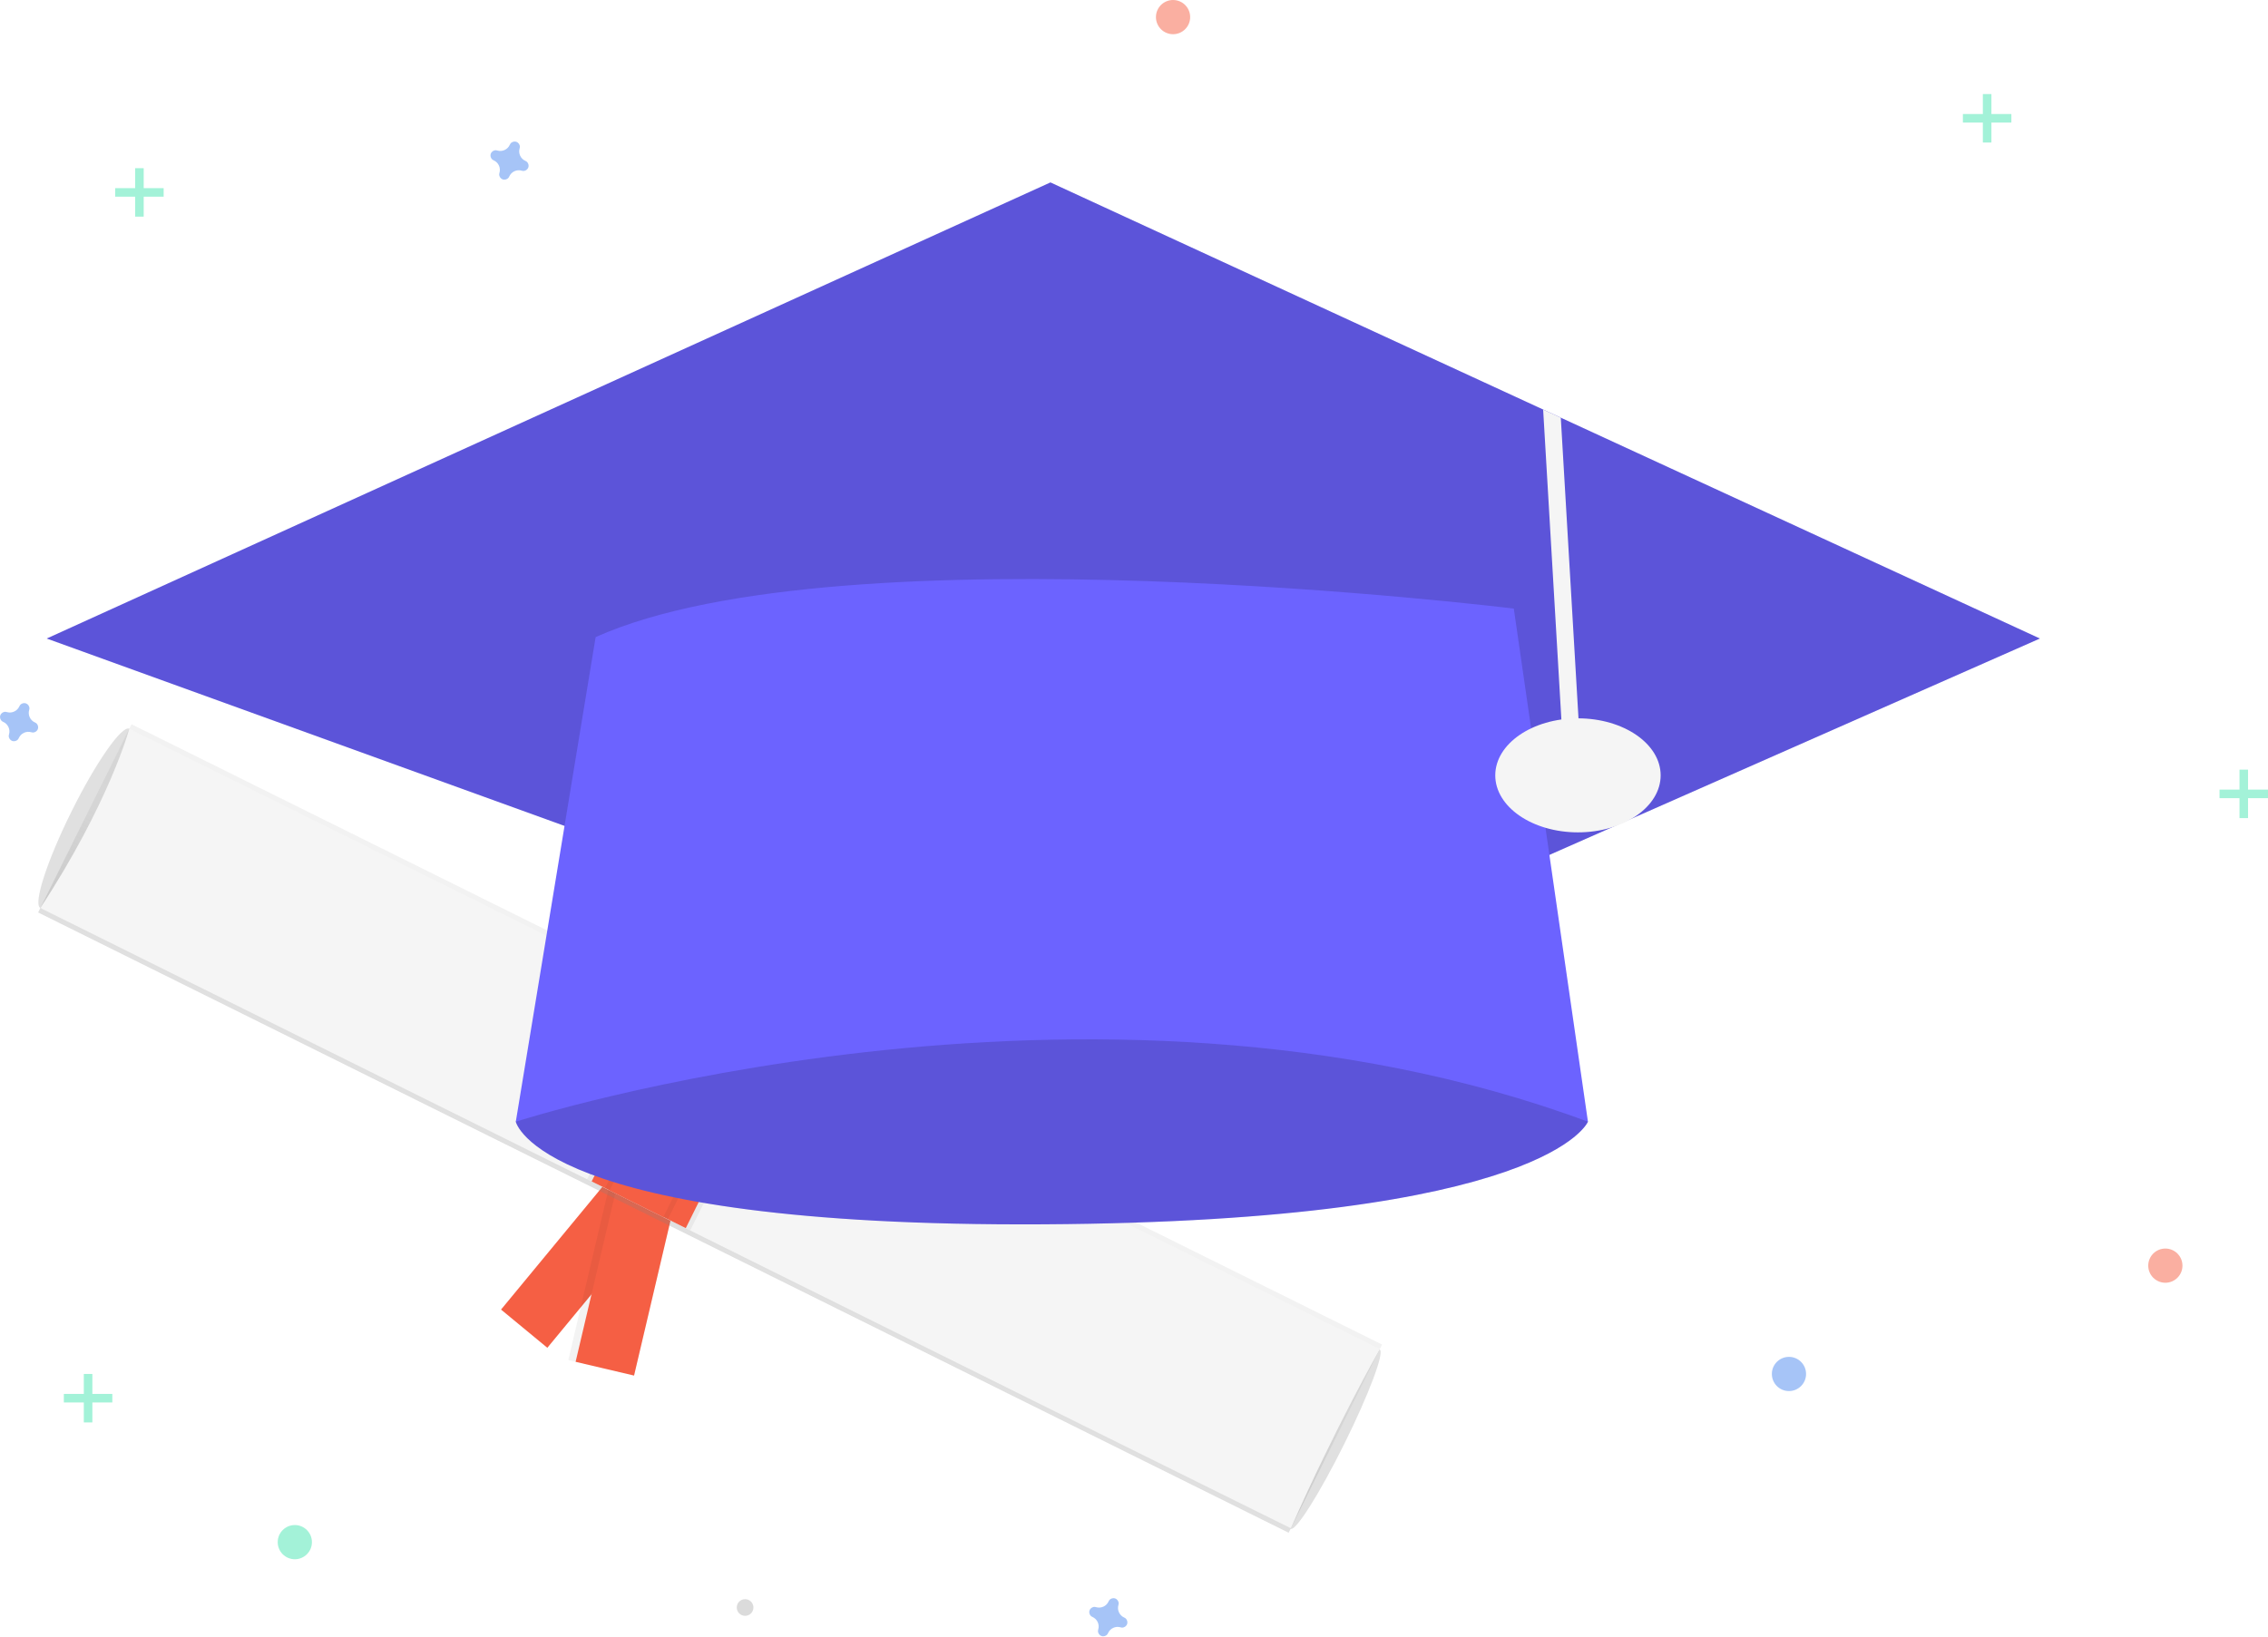
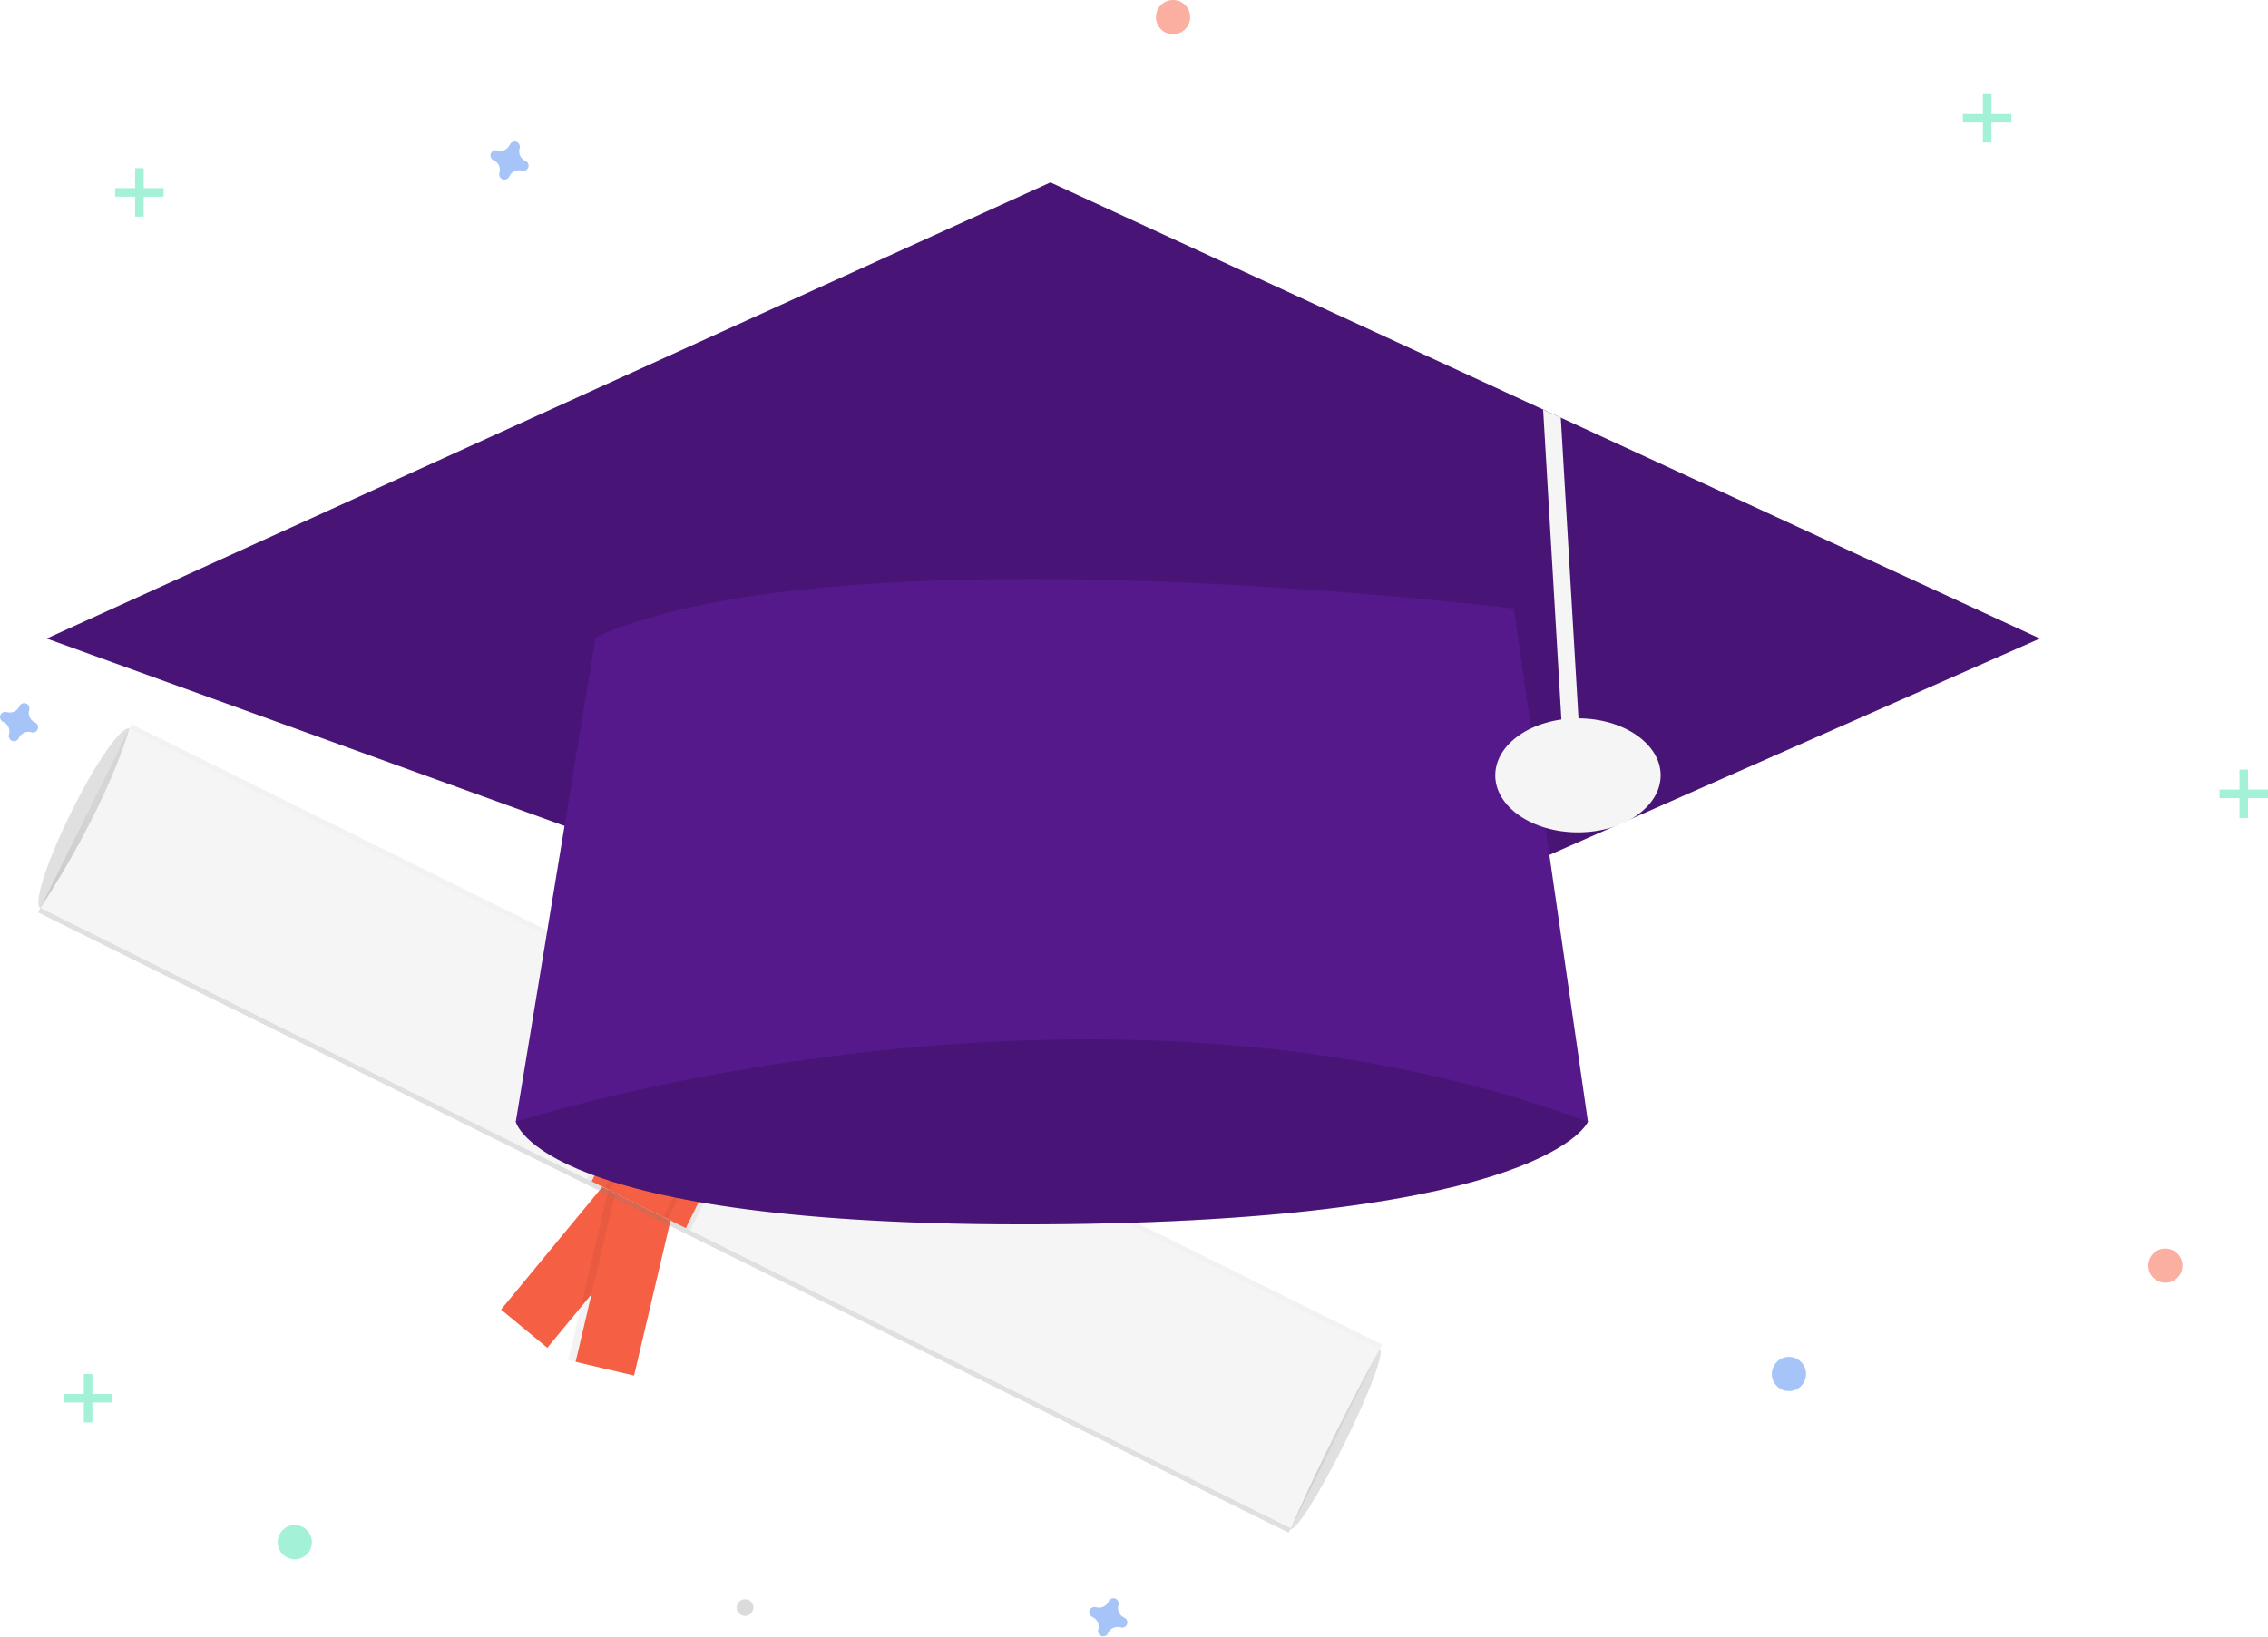
<svg xmlns="http://www.w3.org/2000/svg" id="eb113788-f1f1-4c1f-be62-f1d0ea2e1eb6" data-name="Layer 1" width="795.394" height="574.038" viewBox="0 0 795.394 574.038">
  <defs>
    <linearGradient id="b2a81085-935f-40be-bb27-75940df8c338" x1="-450.79" y1="2803.047" x2="-450.79" y2="2729.348" gradientTransform="translate(3217.533 1009.658) rotate(90)" gradientUnits="userSpaceOnUse">
      <stop offset="0" stop-color="gray" stop-opacity="0.25" />
      <stop offset="0.535" stop-color="gray" stop-opacity="0.12" />
      <stop offset="1" stop-color="gray" stop-opacity="0.1" />
    </linearGradient>
  </defs>
  <ellipse cx="232.058" cy="450.069" rx="35.095" ry="5.264" transform="translate(-476.5567 294.9237) rotate(-63.61079)" fill="#e0e0e0" />
  <ellipse cx="670.577" cy="667.856" rx="35.095" ry="3.577" transform="translate(-428.0369 808.7355) rotate(-63.61079)" fill="#e0e0e0" />
  <rect x="397.953" y="566.935" width="21.057" height="70.19" transform="translate(274.5207 -285.2623) rotate(39.54732)" fill="#f55f44" />
  <rect x="409.325" y="573.566" width="23.692" height="70.19" transform="translate(489.5496 1134.581) rotate(-166.7689)" opacity="0.05" />
  <rect x="411.926" y="573.868" width="21.057" height="70.19" transform="translate(492.0121 1135.47) rotate(-166.7689)" fill="#f55f44" />
  <rect x="414.486" y="314.082" width="73.699" height="489.572" transform="translate(-452.2022 551.7936) rotate(-63.61079)" fill="url(#b2a81085-935f-40be-bb27-75940df8c338)" />
  <path d="M655.016,699.105c-8.584-4.118-444.844-220.718-438.556-217.598,24.214-36.957,31.197-62.875,31.197-62.875l438.556,217.598S670.811,663.259,655.016,699.105Z" transform="translate(-202.3028 -162.981)" fill="#f5f5f5" />
  <rect x="421.725" y="519.094" width="40.359" height="70.19" transform="translate(90.06389 -301.6438) rotate(26.38921)" opacity="0.05" />
  <rect x="423.48" y="519.094" width="36.849" height="70.19" transform="translate(90.06389 -301.6438) rotate(26.38921)" fill="#f55f44" />
  <rect x="428.835" y="518.704" width="24.566" height="70.19" transform="translate(89.80867 -301.3351) rotate(26.38921)" opacity="0.05" />
  <rect x="430.59" y="518.704" width="21.057" height="70.19" transform="translate(89.80867 -301.3351) rotate(26.38921)" fill="#f55f44" />
  <circle cx="261.306" cy="563.925" r="2.926" fill="#dbdbdb" />
  <g opacity="0.5">
    <rect x="29.394" y="482" width="3" height="17" fill="#47e6b1" />
    <rect x="231.697" y="644.981" width="3" height="17" transform="translate(684.3753 257.3028) rotate(90)" fill="#47e6b1" />
  </g>
  <g opacity="0.5">
    <rect x="785.394" y="270" width="3" height="17" fill="#47e6b1" />
    <rect x="987.697" y="432.981" width="3" height="17" transform="translate(1228.375 -710.6972) rotate(90)" fill="#47e6b1" />
  </g>
  <g opacity="0.5">
    <rect x="47.394" y="59" width="3" height="17" fill="#47e6b1" />
    <rect x="249.697" y="221.981" width="3" height="17" transform="translate(279.3753 -183.6972) rotate(90)" fill="#47e6b1" />
  </g>
  <g opacity="0.5">
    <rect x="695.394" y="33" width="3" height="17" fill="#47e6b1" />
    <rect x="897.697" y="195.981" width="3" height="17" transform="translate(901.3753 -857.6972) rotate(90)" fill="#47e6b1" />
  </g>
  <path d="M214.593,416.437a3.675,3.675,0,0,1-2.047-4.441,1.766,1.766,0,0,0,.08-.408h0a1.843,1.843,0,0,0-3.31-1.221h0a1.766,1.766,0,0,0-.204.362,3.675,3.675,0,0,1-4.441,2.047,1.766,1.766,0,0,0-.408-.08h0a1.843,1.843,0,0,0-1.221,3.31h0a1.766,1.766,0,0,0,.362.204,3.675,3.675,0,0,1,2.047,4.441,1.766,1.766,0,0,0-.08.408h0a1.843,1.843,0,0,0,3.31,1.221h0a1.766,1.766,0,0,0,.204-.362,3.675,3.675,0,0,1,4.441-2.047,1.767,1.767,0,0,0,.408.08h0a1.843,1.843,0,0,0,1.221-3.31h0A1.767,1.767,0,0,0,214.593,416.437Z" transform="translate(-202.3028 -162.981)" fill="#4d8af0" opacity="0.5" />
  <path d="M386.593,219.437a3.675,3.675,0,0,1-2.047-4.441,1.766,1.766,0,0,0,.08-.408h0a1.843,1.843,0,0,0-3.31-1.221h0a1.766,1.766,0,0,0-.204.362,3.675,3.675,0,0,1-4.441,2.047,1.766,1.766,0,0,0-.408-.08h0a1.843,1.843,0,0,0-1.221,3.31h0a1.766,1.766,0,0,0,.362.204,3.675,3.675,0,0,1,2.047,4.441,1.766,1.766,0,0,0-.08.408h0a1.843,1.843,0,0,0,3.31,1.221h0a1.766,1.766,0,0,0,.204-.362,3.675,3.675,0,0,1,4.441-2.047,1.767,1.767,0,0,0,.408.08h0a1.843,1.843,0,0,0,1.221-3.31h0A1.767,1.767,0,0,0,386.593,219.437Z" transform="translate(-202.3028 -162.981)" fill="#4d8af0" opacity="0.5" />
  <path d="M596.593,730.437a3.675,3.675,0,0,1-2.047-4.441,1.766,1.766,0,0,0,.08-.408h0a1.843,1.843,0,0,0-3.31-1.221h0a1.766,1.766,0,0,0-.204.362,3.675,3.675,0,0,1-4.441,2.047,1.766,1.766,0,0,0-.408-.08h0a1.843,1.843,0,0,0-1.221,3.31h0a1.766,1.766,0,0,0,.362.204,3.675,3.675,0,0,1,2.047,4.441,1.766,1.766,0,0,0-.08.408h0a1.843,1.843,0,0,0,3.31,1.221h0a1.766,1.766,0,0,0,.204-.362,3.675,3.675,0,0,1,4.441-2.047,1.767,1.767,0,0,0,.408.08h0a1.843,1.843,0,0,0,1.221-3.31h0A1.767,1.767,0,0,0,596.593,730.437Z" transform="translate(-202.3028 -162.981)" fill="#4d8af0" opacity="0.5" />
  <circle cx="759.394" cy="444" r="6" fill="#f55f44" opacity="0.5" />
  <circle cx="627.394" cy="482" r="6" fill="#4d8af0" opacity="0.5" />
  <circle cx="103.394" cy="541" r="6" fill="#47e6b1" opacity="0.5" />
  <circle cx="411.394" cy="6" r="6" fill="#f55f44" opacity="0.5" />
-   <path d="M407.197,520.481l-24,36s8,37,185,36,191-36,191-36l-33-48-101-69Z" transform="translate(-202.3028 -162.981)" fill="#6c63ff" />
+   <path d="M407.197,520.481l-24,36s8,37,185,36,191-36,191-36l-33-48-101-69Z" transform="translate(-202.3028 -162.981)" fill="#55198b" />
  <path d="M407.197,520.481l-24,36s8,37,185,36,191-36,191-36l-33-48-101-69Z" transform="translate(-202.3028 -162.981)" opacity="0.15" />
-   <polygon points="715.394 224 400.394 363 16.394 224 368.394 64 541.184 143.67 547.374 146.53 715.394 224" fill="#6c63ff" />
+   <polygon points="715.394 224 400.394 363 16.394 224 368.394 64 541.184 143.67 547.374 146.53 715.394 224" fill="#55198b" />
  <polygon points="715.394 224 400.394 363 16.394 224 368.394 64 541.184 143.67 547.374 146.53 715.394 224" opacity="0.15" />
  <polygon points="553.894 257.32 547.894 257.68 541.184 143.67 547.374 146.53 553.894 257.32" fill="#f5f5f5" />
-   <path d="M411.197,386.481l-28,170s201-65,376,0l-26-180S498.197,347.481,411.197,386.481Z" transform="translate(-202.3028 -162.981)" fill="#6c63ff" />
+   <path d="M411.197,386.481l-28,170s201-65,376,0l-26-180S498.197,347.481,411.197,386.481Z" transform="translate(-202.3028 -162.981)" fill="#55198b" />
  <ellipse cx="553.394" cy="272" rx="29" ry="20" fill="#f5f5f5" />
</svg>
